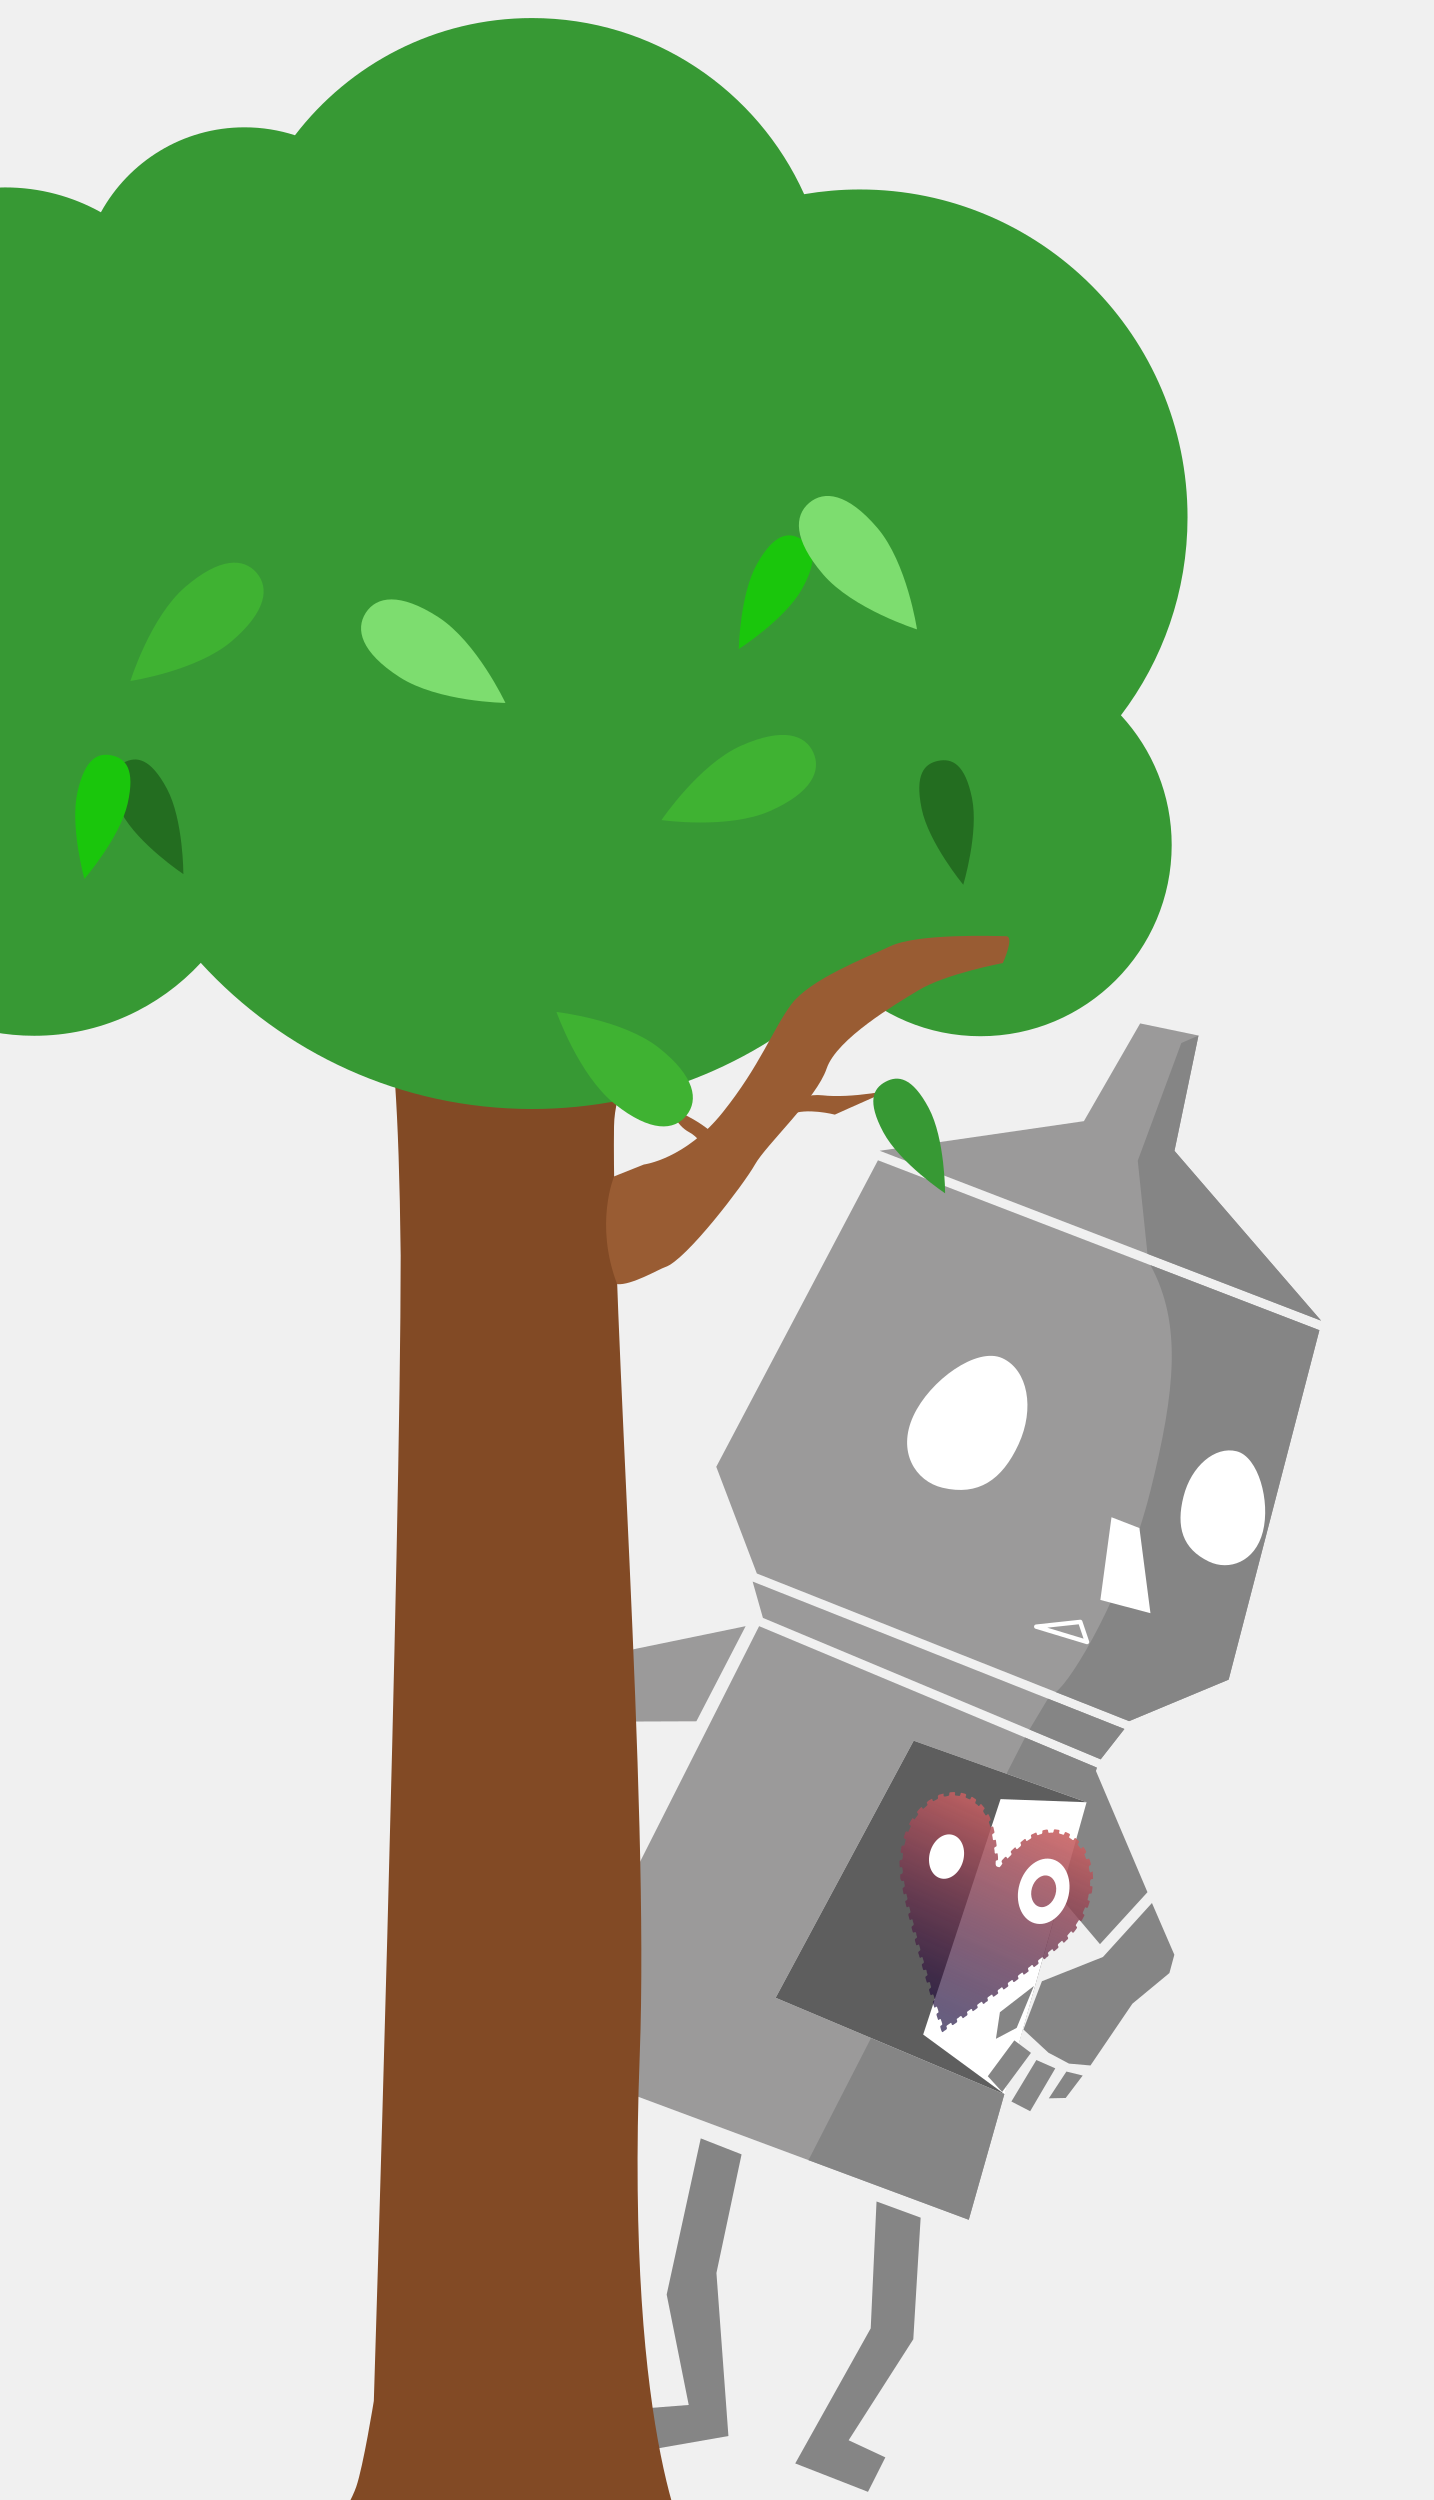
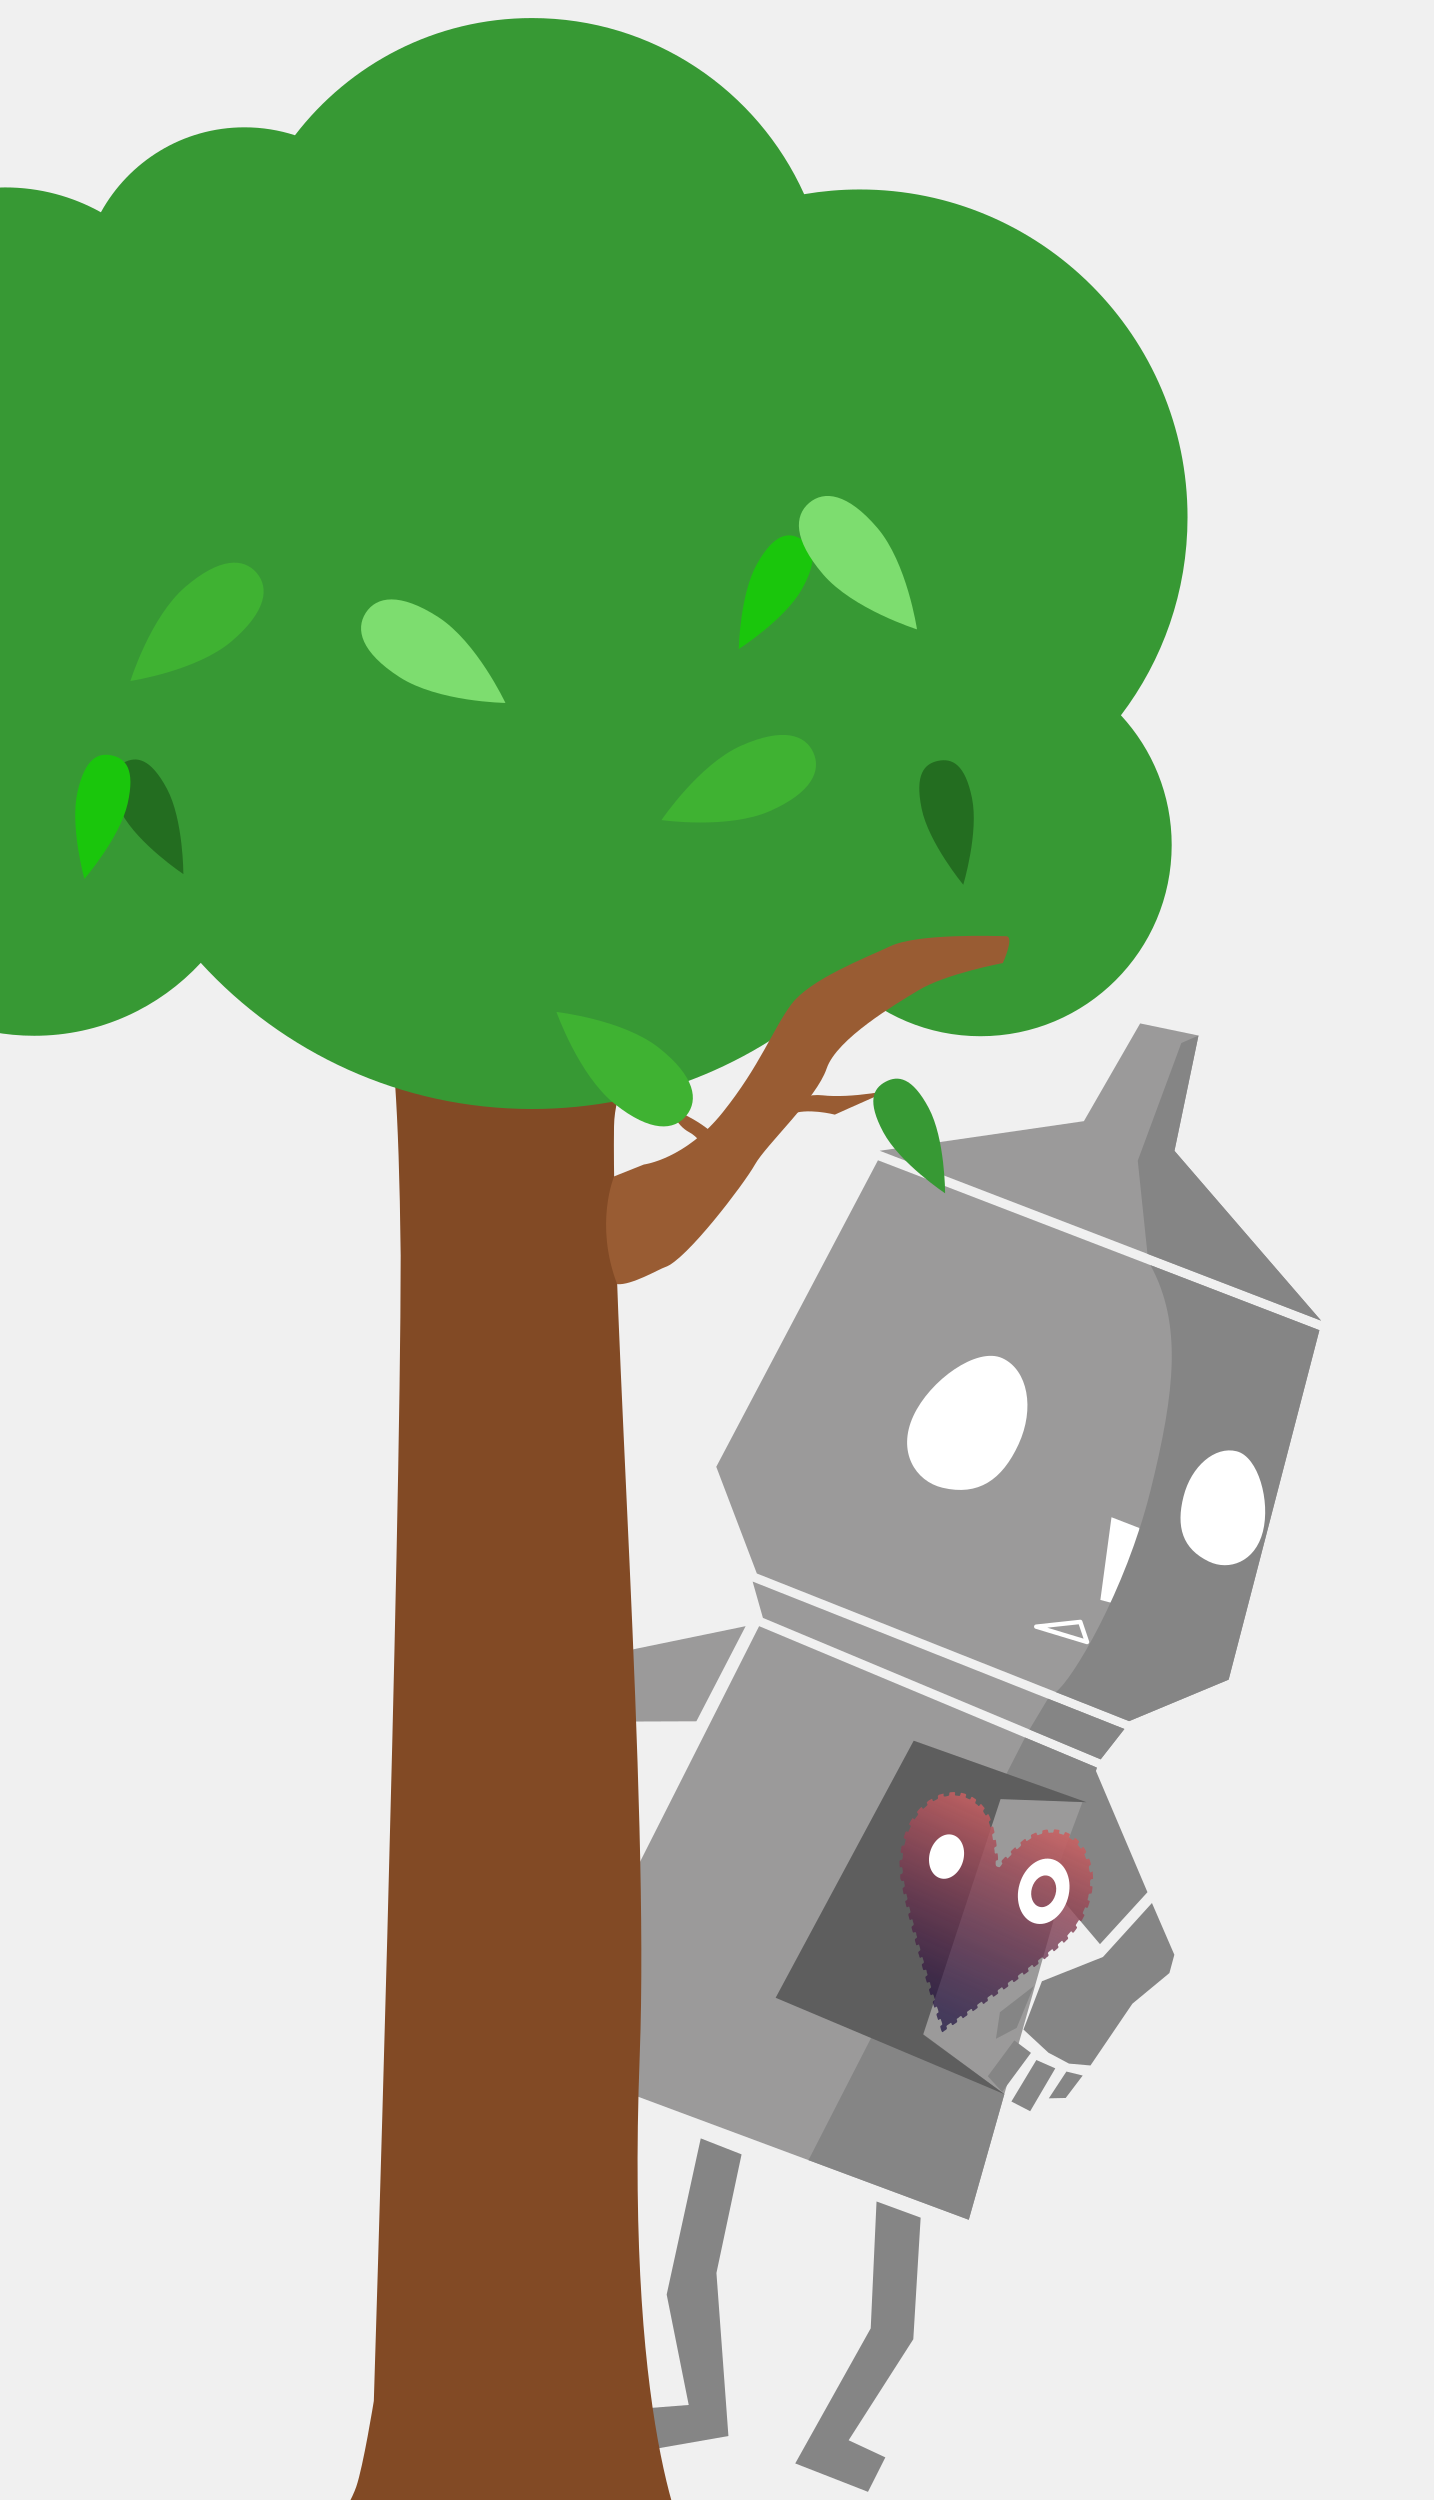
<svg xmlns="http://www.w3.org/2000/svg" version="1.1" id="圖層_1" x="0px" y="0px" width="650px" height="1133.253px" viewBox="0 0 650 1133.253" enable-background="new 0 0 650 1133.253" xml:space="preserve">
  <g>
    <g>
      <polygon fill="#9B9A9A" points="344.103,737.137 244.688,933.875 439.135,1006.229 497.2,801.258   " />
      <polygon fill="#9B9A9A" points="397.983,525.959 324.684,664.9 343.077,713.264 511.807,780.197 556.945,761.381 598.088,602.98       " />
      <polygon fill="#9B9A9A" points="516.832,463.918 491.333,508.219 398.746,521.643 598.851,598.664 532.388,521.68     543.274,469.408   " />
      <polygon fill="#9B9A9A" points="341.157,716.914 345.831,733.396 498.928,797.518 509.692,783.758   " />
-       <g>
-         <polygon fill="#858585" points="543.274,469.408 535.497,472.787 515.741,526.148 520.146,568.371 598.851,598.664      532.388,521.68    " />
-         <g>
-           <path opacity="0.2" fill="#858585" d="M475.036,770.012" />
-           <path fill="#858585" d="M511.807,780.197l45.139-18.816l41.143-158.4L521.5,573.5c14.408,26.49,11.271,57.037,0,102.24      c-11.351,45.523-35.545,86.01-42.938,91.27L511.807,780.197z" />
-           <path opacity="0.2" fill="#858585" d="M509.692,783.758" />
-           <polygon fill="#858585" points="509.692,783.758 498.928,797.518 466.648,783.998 475.036,770.012     " />
-           <polygon fill="#858585" points="366.475,979.191 439.135,1006.229 497.2,801.258 464.648,787.623     " />
-         </g>
-       </g>
      <polygon fill="#858585" points="520.146,857.734 496.344,801.727 476.388,855.049 498.617,881.289   " />
      <polygon fill-rule="evenodd" clip-rule="evenodd" fill="#9B9A9A" points="338.002,737.137 315.669,780.266 274.335,780.426     279.335,749.217   " />
      <polygon fill="#FFFFFF" points="503.842,687.764 516.5,692.672 521.5,731.264 498.798,725.264   " />
      <path fill="#FFFFFF" d="M461.721,654.695c-7.492,16.215-18.222,23.537-34.451,19.711c-12.369-2.916-20.731-16.346-13.239-32.563    c7.491-16.215,28.834-31.49,40.37-26.16C465.935,621.012,469.212,638.479,461.721,654.695z" />
      <polygon fill="#858585" points="317.653,969.334 336.157,976.584 324.762,1030.352 330.195,1104.252 291.025,1111.096     284.002,1092.357 312.201,1090.168 302.204,1040.121   " />
      <polygon fill="#858585" points="397.333,997.93 417.333,1005.262 414,1060.379 384.688,1106.174 401.333,1113.93     393.456,1129.559 360.475,1116.676 394.696,1055.438   " />
-       <polygon fill="#FFFFFF" points="414.177,789.055 492.544,816.959 455.43,949.377 351.586,905.6   " />
+       <g>
+         <polygon fill="#858585" points="598.851,598.664 532.388,521.68 543.274,469.408 535.497,472.787 515.741,526.148      520.146,568.371    " />
+         <path fill="#858585" d="M521.5,675.74c-11.351,45.523-35.545,86.01-42.938,91.27l33.245,13.188l45.139-18.816l41.143-158.4     L521.5,573.5C535.908,599.99,532.771,630.537,521.5,675.74z" />
+         <polygon fill="#858585" points="466.648,783.998 498.928,797.518 509.692,783.758 475.036,770.012    " />
+         <polygon fill="#858585" points="492.738,817.009 497.2,801.258 464.648,787.623 450.694,814.851    " />
+         <polygon fill="#858585" points="402.02,909.831 366.475,979.191 439.135,1006.229 455.256,949.324    " />
+       </g>
      <polygon fill="#5E5E5E" points="492.544,816.959 453.552,815.541 418.475,922.264 455.43,949.377 351.586,905.6 414.177,789.055       " />
      <g>
        <path display="none" fill-rule="evenodd" clip-rule="evenodd" fill="#4B485B" d="M482.721,852.365     c-0.063-1.154-0.126-2.311-0.189-3.469c-0.438,0.18-1.079,0.73-1.276,0.322c-0.329-0.664-0.358-1.604-0.486-2.438     c-0.014-0.096,0.133-0.291,0.233-0.398c0.24-0.266,0.796-0.199,0.694-0.795c-0.146-0.867-0.392-1.695-0.766-2.426     c-0.037-0.07-0.198-0.107-0.264-0.057c-1.603,1.154-1.223-1.029-1.81-1.574c-0.129-0.117-0.148-0.375,0.048-0.525     c1.282-0.951,0.347-1.559,0.016-2.197c-0.317-0.605-0.605-1.547-1.436-0.365c-0.239,0.336-0.416,0.082-0.57-0.113     c-0.284-0.361-0.543-0.756-0.854-1.07c-0.054-0.053-0.086-0.109-0.124-0.164l4.297-7.377l-14.688,0.16     c-0.377-0.053-0.666,0.059-0.703,0.656c-0.048,0.762-0.416,0.975-0.899,0.828c-0.54-0.162-1.54,0.537-1.572-0.42     c-0.043-1.191-0.537-1.01-1.119-0.932c-0.365,0.047-0.733,0.145-1.101,0.23c-0.247,0.059-0.506,0.188-0.451,0.572     c0.125,0.902-0.252,1.264-0.892,1.281c-0.582,0.018-1.438,1.104-1.662-0.357c-0.063-0.43-0.309-0.445-0.603-0.311     c-0.553,0.25-1.105,0.506-1.656,0.771c-0.316,0.15-0.478,0.445-0.31,0.797c0.339,0.717-0.014,1.029-0.528,1.307     c-0.352,0.193-0.7,0.41-1.034,0.654c-0.315,0.236-0.571,0.365-0.693-0.148c-0.209-0.895-0.651-0.602-1.139-0.166     c-0.349,0.309-0.719,0.568-1.069,0.873c-0.2,0.172-0.493,0.414-0.309,0.711c0.648,1.041-0.161,1.426-0.698,1.908     c-0.509,0.457-1.07,1.283-1.48,0.088c-0.121-0.352-0.357-0.195-0.578,0.016c-0.451,0.438-0.906,0.869-1.364,1.293     c-0.313,0.291-0.441,0.596-0.168,0.936c0.461,0.574,0.143,0.975-0.317,1.383c-0.319,0.281-0.61,0.619-0.92,0.92     c-0.018,0.018-0.04,0.039-0.059,0.059l-0.406,0.209c-0.044-0.023-0.086-0.068-0.123-0.158c-0.073-0.174-0.147-0.289-0.223-0.381     l-7.227-17.008c0.008-0.059,0.03-0.111,0.008-0.189c-0.22-0.777-0.618-1.453-0.945-2.162c-0.041-0.094-0.088-0.148-0.137-0.178     l-2.899-6.824l0.67-3.832l-13.435,0.664c-0.466,0.035-0.929,0.041-1.393,0.092c-0.255,0.025-0.539,0.02-0.6,0.531     c-0.047,0.383,0.085,0.939-0.394,1.07c-0.658,0.18-1.353,0.404-1.974,0.314c-0.351-0.047-0.145-0.871-0.223-1.33     c-0.734,0.195-1.467,0.387-2.2,0.586c-0.078,0.277-0.413,0.318-0.405,0.719c0.011,0.375,0.306,0.865-0.096,1.145     c-0.611,0.42-1.276,0.691-1.922,1.008c-0.152,0.072-0.204-0.107-0.282-0.232c-0.182-0.299-0.093-1.043-0.656-0.74     c-0.699,0.379-1.402,0.779-1.999,1.447c-0.048,0.053-0.024,0.229-0.014,0.344c0.04,0.373,0.504,0.682,0.143,1.082     c-0.531,0.59-1.146,1.055-1.736,1.541c-0.07,0.061-0.238-0.039-0.332-0.115c-0.25-0.201-0.285-0.982-0.785-0.498     c-0.618,0.592-1.175,1.299-1.743,1.982c-0.135,0.156,0.03,0.281,0.081,0.414c0.117,0.326,0.659,0.441,0.335,0.959     c-0.452,0.736-1.002,1.381-1.519,2.057c-0.021,0.029-0.117-0.023-0.178-0.041c-0.318-0.072-0.517-0.826-0.88-0.342     c-0.534,0.705-0.935,1.57-1.38,2.381c-0.132,0.24,0.02,0.357,0.136,0.494c0.202,0.238,0.749,0.189,0.526,0.789     c-0.296,0.795-0.692,1.545-1.061,2.307c-0.033,0.066-0.209,0.113-0.269,0.07c-1.008-0.713-1.157,0.441-1.402,1.229     c-0.242,0.77-0.975,1.818,0.316,1.99c0.243,0.031,0.185,0.344,0.115,0.615c-0.163,0.623-0.318,1.246-0.455,1.873     c-0.106,0.477-0.304,0.662-0.666,0.541c-0.58-0.193-0.774,0.234-0.851,0.896c-0.063,0.545-0.182,1.094-0.265,1.641     c-0.067,0.424-0.019,0.809,0.385,0.756c0.784-0.102,0.72,0.486,0.598,1.184c-0.058,0.334-0.054,0.678-0.069,1.012     c-0.024,0.566-0.131,1.049-0.703,0.961c-0.409-0.061-0.566,0.352-0.779,0.672c0.047,0.908,0.099,1.814,0.148,2.725     c1.25-0.242,1.18-0.219,1.367,1.707c0.128,1.338-0.555,1.318-1.189,1.514c0.035,0.658,0.072,1.32,0.107,1.98     c0.311,0.523,0.38,1.354,1.296,0.902c0.525-0.258,0.384,0.66,0.476,1.072c0.169,0.746,0.65,1.625-0.556,2.053     c-0.231,0.084-0.229,0.412-0.184,0.662c0.122,0.67,0.251,1.34,0.374,2.008c0.066,0.346,0.255,0.471,0.515,0.283     c0.868-0.635,0.916,0.15,1.024,0.826c0.126,0.771,0.752,1.65-0.523,2.133c-0.274,0.102-0.228,0.406-0.176,0.637     c0.137,0.621,0.311,1.223,0.432,1.85c0.088,0.441,0.243,0.639,0.625,0.357c0.634-0.469,0.823-0.061,0.924,0.6     c0.066,0.439,0.182,0.857,0.302,1.27c0.102,0.348,0.13,0.666-0.253,0.795c-0.824,0.268-0.724,0.85-0.517,1.51     c0.117,0.369,0.202,0.758,0.283,1.15c0.091,0.455,0.275,0.754,0.693,0.455c0.867-0.635,0.877,0.264,0.949,0.818     c0.083,0.623,0.894,1.332-0.199,1.965c-0.436,0.254-0.496,0.553-0.367,0.998c0.149,0.527,0.306,1.051,0.431,1.592     c0.101,0.434,0.292,0.539,0.662,0.357c1.295-0.627,0.824,0.982,1.17,1.543c0.301,0.486,0.185,0.996-0.421,1.248     c-0.389,0.16-0.449,0.514-0.342,0.916c0.153,0.57,0.333,1.123,0.464,1.703c0.101,0.451,0.304,0.605,0.648,0.313     c0.647-0.545,0.809-0.066,0.95,0.527c0.103,0.426,0.231,0.83,0.335,1.25c0.082,0.334,0.089,0.627-0.271,0.838     c-1.317,0.76-0.251,1.512-0.208,2.234c0.043,0.705,0.293,1.281,1.042,0.674c0.356-0.287,0.466-0.012,0.559,0.32     c0.135,0.492,0.263,0.988,0.429,1.457c0.176,0.494,0.126,0.859-0.368,1.064c-0.565,0.236-0.566,0.635-0.367,1.16     c0.147,0.385,0.238,0.824,0.346,1.242c0.129,0.494,0.28,0.791,0.839,0.533c1.184-0.541,0.75,0.988,1.1,1.521     c0.316,0.48,0.233,0.982-0.367,1.246c-0.48,0.213-0.441,0.607-0.324,1.021c0.15,0.521,0.319,1.037,0.462,1.568     c0.115,0.426,0.308,0.504,0.679,0.301c1.203-0.668,0.85,0.848,1.169,1.385c0.266,0.449,0.37,1.049-0.348,1.369     c-0.474,0.209-0.436,0.59-0.298,1.01c0.17,0.512,0.332,1.027,0.467,1.563c0.104,0.41,0.248,0.641,0.635,0.322     c0.601-0.504,0.879-0.158,0.964,0.508c0.084,0.664,0.843,1.432,0.167,1.943c-0.882,0.662-0.617,1.143-0.413,1.799     c0.116,0.371,0.23,0.746,0.353,1.107c0.071,0.213,0.111,0.48,0.39,0.396c0.333-0.104,0.722-0.746,0.98-0.225     c0.293,0.588,0.442,1.309,0.636,1.986c0.075,0.258-0.021,0.531-0.248,0.625c-0.927,0.381-0.637,1.018-0.422,1.658     c0.135,0.398,0.252,0.814,0.386,1.219c0.075,0.221,0.159,0.414,0.43,0.311c0.302-0.115,0.668-0.701,0.893-0.248     c0.309,0.621,0.476,1.375,0.68,2.084c0.063,0.221-0.099,0.385-0.25,0.52c-0.268,0.23-0.78,0.283-0.638,0.857     c0.195,0.801,0.393,1.656,0.801,2.252c0.088,0.131,0.236,0.086,0.408-0.02l12.381-0.613l7.689-13.205     c0.163-0.121,0.249-0.291,0.282-0.484l1.377-2.365c0.064-0.045,0.131-0.092,0.196-0.135c0.274-0.193,0.484-0.098,0.545,0.219     c0.202,1.027,0.688,0.592,1.186,0.209c0.361-0.279,0.734-0.531,1.1-0.799c0.245-0.18,0.396-0.412,0.226-0.721     c-0.441-0.793-0.02-1.234,0.567-1.479c0.551-0.232,1.199-1.629,1.67-0.168c0.13,0.396,0.371,0.35,0.649,0.146     c0.459-0.332,0.915-0.672,1.379-0.984c0.339-0.23,0.508-0.506,0.301-0.904c-0.346-0.654-0.078-1.016,0.458-1.336     c0.378-0.225,0.738-0.52,1.101-0.791c0.26-0.199,0.476-0.199,0.552,0.152c0.232,1.066,0.756,0.611,1.284,0.197     c0.302-0.236,0.604-0.463,0.912-0.682c0.227-0.166,0.417-0.326,0.363-0.701c-0.052-0.371-0.482-0.727-0.108-1.096     c0.523-0.523,1.14-0.883,1.719-1.307c0.138-0.102,0.24-0.031,0.345,0.078c0.237,0.25,0.169,1.039,0.686,0.746     c0.631-0.355,1.227-0.867,1.83-1.332c0.261-0.201,0.154-0.469,0.045-0.645c-0.43-0.703-0.078-1.18,0.473-1.398     c0.578-0.229,1.222-1.766,1.771-0.281c0.145,0.391,0.336,0.369,0.625,0.135c0.385-0.316,0.783-0.609,1.182-0.898     c0.43-0.318,0.794-0.619,0.428-1.268c-0.234-0.41-0.067-0.748,0.314-1.018c0.399-0.283,0.779-0.619,1.172-0.916     c0.262-0.201,0.49-0.281,0.662,0.102c0.646,1.43,1.261-0.168,1.868-0.424c0.555-0.234,0.882-0.738,0.457-1.436     c-0.206-0.334-0.018-0.617,0.246-0.834c0.386-0.318,0.794-0.592,1.159-0.943c0.41-0.395,0.684-0.381,0.843,0.162     c0.196,0.662,0.525,0.484,0.917,0.119c0.372-0.346,0.753-0.674,1.142-0.984c0.318-0.254,0.515-0.561,0.282-0.924     c-0.47-0.719-0.019-1.084,0.449-1.473c0.325-0.273,0.641-0.559,0.957-0.85c0.238-0.219,0.438-0.285,0.567,0.059     c0.498,1.314,1.071,0.207,1.54-0.266c0.458-0.463,1.477-0.82,0.67-1.861c-0.203-0.26-0.106-0.502,0.119-0.748     c0.405-0.441,0.808-0.885,1.196-1.352c0.25-0.295,0.486-0.424,0.669-0.082c0.435,0.809,0.813,0.375,1.226-0.246     c0.275-0.414,0.582-0.797,0.881-1.182c0.276-0.359,0.34-0.703,0.02-0.936c-0.589-0.424-0.292-0.883,0.072-1.393     c0.26-0.369,0.492-0.773,0.725-1.172c0.188-0.32,0.373-0.568,0.642-0.256c0.546,0.633,0.899,0.191,1.232-0.531     c0.212-0.463,0.459-0.902,0.703-1.346c0.221-0.41,0.24-0.744-0.124-0.889c-0.63-0.256-0.468-0.75-0.161-1.348     c0.208-0.414,0.373-0.855,0.55-1.293c0.137-0.346,0.29-0.656,0.608-0.428c0.755,0.547,0.953-0.215,1.178-0.928     c0.154-0.49,0.297-0.984,0.47-1.469c0.153-0.422,0.073-0.682-0.254-0.709c-0.609-0.053-0.808-0.461-0.461-1.143     c0.36-0.711-0.138-2.225,1.21-2.033c0.391,0.059,0.481-0.197,0.541-0.557c0.092-0.592,0.132-1.184,0.246-1.766     c0.14-0.711,0.107-1.195-0.588-1.045c-0.496,0.113-0.527-0.25-0.47-0.732c0.027-0.252,0.078-0.523,0.04-0.756     C481.159,852.77,481.766,852.371,482.721,852.365z" />
        <linearGradient id="SVGID_1_" gradientUnits="userSpaceOnUse" x1="418.801" y1="830.942" x2="365.972" y2="922.445" gradientTransform="matrix(0.9947 -0.1032 0.1032 0.9947 -38.9372 38.3112)">
          <stop offset="0" style="stop-color:#CA6262" />
          <stop offset="1" style="stop-color:#0A0036;stop-opacity:0.7" />
        </linearGradient>
        <path opacity="0.9" fill-rule="evenodd" clip-rule="evenodd" fill="url(#SVGID_1_)" d="M495.321,848.266     c0.064,1.156,0.126,2.311,0.189,3.467c-0.955,0.004-1.563,0.402-1.337,1.797c0.038,0.232-0.013,0.506-0.042,0.758     c-0.054,0.48-0.024,0.844,0.47,0.734c0.696-0.154,0.73,0.33,0.59,1.037c-0.115,0.584-0.155,1.178-0.248,1.768     c-0.057,0.361-0.149,0.615-0.539,0.559c-1.349-0.193-0.851,1.32-1.211,2.031c-0.349,0.684-0.148,1.092,0.461,1.145     c0.328,0.029,0.406,0.285,0.253,0.711c-0.174,0.482-0.316,0.979-0.471,1.467c-0.225,0.713-0.421,1.475-1.178,0.93     c-0.316-0.23-0.47,0.082-0.607,0.426c-0.176,0.434-0.342,0.879-0.551,1.291c-0.305,0.6-0.467,1.094,0.161,1.35     c0.366,0.145,0.346,0.479,0.125,0.891c-0.243,0.441-0.49,0.883-0.703,1.344c-0.333,0.723-0.686,1.162-1.232,0.529     c-0.268-0.311-0.455-0.063-0.64,0.258c-0.234,0.398-0.467,0.801-0.727,1.168c-0.363,0.514-0.662,0.975-0.073,1.398     c0.321,0.229,0.259,0.574-0.019,0.934c-0.299,0.385-0.605,0.768-0.88,1.182c-0.413,0.621-0.793,1.053-1.226,0.246     c-0.185-0.34-0.419-0.215-0.67,0.08c-0.387,0.469-0.79,0.908-1.196,1.355c-0.226,0.244-0.321,0.484-0.119,0.742     c0.806,1.043-0.213,1.4-0.669,1.863c-0.47,0.473-1.042,1.584-1.54,0.266c-0.132-0.342-0.33-0.275-0.566-0.057     c-0.317,0.291-0.633,0.576-0.958,0.848c-0.467,0.393-0.919,0.754-0.45,1.477c0.234,0.361,0.036,0.668-0.28,0.922     c-0.39,0.309-0.772,0.637-1.143,0.98c-0.394,0.369-0.722,0.547-0.917-0.115c-0.161-0.543-0.434-0.561-0.844-0.164     c-0.364,0.354-0.772,0.627-1.16,0.943c-0.263,0.217-0.451,0.5-0.246,0.836c0.427,0.697,0.099,1.203-0.457,1.438     c-0.607,0.256-1.223,1.852-1.869,0.42c-0.17-0.383-0.399-0.299-0.661-0.1c-0.392,0.297-0.773,0.633-1.173,0.914     c-0.38,0.27-0.547,0.609-0.313,1.021c0.366,0.645,0,0.947-0.428,1.266c-0.397,0.287-0.794,0.58-1.182,0.895     c-0.288,0.238-0.48,0.262-0.626-0.131c-0.548-1.484-1.193,0.051-1.77,0.279c-0.55,0.221-0.903,0.697-0.472,1.398     c0.108,0.178,0.215,0.443-0.046,0.646c-0.604,0.467-1.198,0.975-1.83,1.332c-0.515,0.293-0.449-0.496-0.687-0.746     c-0.102-0.107-0.206-0.182-0.342-0.078c-0.582,0.424-1.197,0.783-1.72,1.303c-0.375,0.373,0.056,0.729,0.107,1.1     c0.055,0.373-0.136,0.535-0.363,0.699c-0.306,0.219-0.609,0.447-0.91,0.686c-0.529,0.412-1.051,0.865-1.283-0.199     c-0.079-0.352-0.294-0.352-0.553-0.154c-0.364,0.273-0.723,0.57-1.101,0.793c-0.538,0.318-0.805,0.684-0.458,1.338     c0.206,0.396,0.037,0.672-0.3,0.9c-0.465,0.314-0.921,0.654-1.38,0.986c-0.28,0.201-0.521,0.248-0.649-0.146     c-0.471-1.463-1.119-0.063-1.67,0.166c-0.587,0.246-1.008,0.688-0.569,1.48c0.172,0.309,0.02,0.541-0.226,0.719     c-0.366,0.27-0.74,0.521-1.099,0.799c-0.499,0.385-0.986,0.82-1.186-0.207c-0.061-0.316-0.27-0.412-0.545-0.221     c-0.492,0.344-0.984,0.688-1.478,1.033c-0.254,0.178-0.39,0.432-0.237,0.727c0.364,0.697,0.136,1.211-0.489,1.408     c-0.624,0.199-1.334,1.861-1.896,0.248c-0.096-0.273-0.266-0.326-0.475-0.188c-0.589,0.4-1.216,0.742-1.735,1.264     c-0.338,0.338,0.145,0.701,0.125,1.105c-0.006,0.113-0.012,0.303-0.064,0.346c-0.63,0.48-1.253,1.006-1.916,1.393     c-0.496,0.289-0.408-0.449-0.574-0.713c-0.178-0.287-0.356-0.262-0.591-0.102c-0.464,0.313-0.928,0.629-1.387,0.965     c-0.177,0.133-0.407,0.324-0.276,0.604c0.581,1.236-0.354,1.467-0.933,1.854c-0.374,0.252-0.973,0.961-1.162,0.479     c-0.726-1.85-1.515,0.09-2.256,0.242c-0.197,0.043-0.415,0.336-0.304,0.582c0.609,1.33-0.432,1.486-0.996,1.934     c-0.561,0.449-1.194,1.029-1.431-0.232c-0.053-0.287-0.278-0.268-0.49-0.121c-0.494,0.346-0.984,0.689-1.481,1.023     c-0.219,0.146-0.374,0.375-0.263,0.613c0.547,1.152-0.271,1.396-0.862,1.764c-0.392,0.244-0.948,0.908-1.162,0.598     c-0.407-0.596-0.605-1.455-0.8-2.25c-0.142-0.578,0.372-0.631,0.637-0.861c0.153-0.133,0.314-0.297,0.252-0.518     c-0.205-0.711-0.372-1.463-0.681-2.086c-0.223-0.451-0.59,0.133-0.893,0.25c-0.268,0.105-0.355-0.09-0.427-0.313     c-0.135-0.402-0.251-0.818-0.387-1.219c-0.214-0.639-0.505-1.275,0.422-1.656c0.226-0.094,0.322-0.367,0.247-0.627     c-0.193-0.678-0.342-1.396-0.635-1.984c-0.259-0.523-0.648,0.121-0.979,0.225c-0.28,0.084-0.319-0.186-0.389-0.398     c-0.123-0.361-0.239-0.734-0.353-1.105c-0.206-0.658-0.471-1.137,0.412-1.801c0.675-0.512-0.083-1.277-0.167-1.939     c-0.084-0.668-0.363-1.014-0.965-0.514c-0.386,0.322-0.53,0.094-0.634-0.316c-0.137-0.535-0.297-1.051-0.468-1.564     c-0.137-0.422-0.175-0.803,0.298-1.01c0.719-0.32,0.614-0.922,0.35-1.369c-0.321-0.537,0.033-2.053-1.171-1.387     c-0.371,0.205-0.563,0.125-0.678-0.299c-0.145-0.531-0.314-1.045-0.463-1.572c-0.116-0.41-0.155-0.805,0.325-1.018     c0.598-0.264,0.682-0.764,0.366-1.248c-0.349-0.533,0.083-2.063-1.099-1.518c-0.56,0.254-0.71-0.043-0.838-0.537     c-0.111-0.418-0.2-0.855-0.347-1.244c-0.2-0.521-0.2-0.918,0.367-1.154c0.494-0.207,0.542-0.572,0.367-1.068     c-0.167-0.469-0.294-0.963-0.429-1.455c-0.093-0.334-0.202-0.607-0.557-0.32c-0.75,0.605-1,0.029-1.043-0.674     c-0.043-0.723-1.109-1.477,0.208-2.236c0.36-0.209,0.353-0.504,0.271-0.836c-0.104-0.422-0.232-0.826-0.334-1.252     c-0.141-0.594-0.302-1.074-0.95-0.527c-0.344,0.293-0.546,0.141-0.649-0.313c-0.13-0.58-0.31-1.131-0.464-1.701     c-0.107-0.402-0.047-0.758,0.343-0.92c0.605-0.25,0.722-0.758,0.421-1.244c-0.346-0.559,0.124-2.172-1.17-1.541     c-0.371,0.178-0.561,0.074-0.663-0.361c-0.125-0.537-0.282-1.064-0.43-1.588c-0.129-0.449-0.07-0.746,0.367-1     c1.092-0.633,0.282-1.342,0.2-1.965c-0.074-0.555-0.084-1.455-0.95-0.82c-0.418,0.301-0.603,0-0.695-0.453     c-0.081-0.393-0.165-0.779-0.282-1.15c-0.208-0.662-0.309-1.244,0.516-1.51c0.383-0.127,0.355-0.447,0.253-0.795     c-0.12-0.414-0.237-0.83-0.301-1.27c-0.102-0.664-0.29-1.07-0.924-0.602c-0.383,0.283-0.538,0.084-0.624-0.355     c-0.124-0.627-0.296-1.227-0.433-1.852c-0.052-0.229-0.096-0.535,0.176-0.637c1.275-0.48,0.649-1.361,0.523-2.131     c-0.11-0.678-0.155-1.461-1.025-0.828c-0.257,0.189-0.448,0.063-0.513-0.281c-0.124-0.67-0.252-1.338-0.375-2.008     c-0.044-0.25-0.047-0.58,0.184-0.662c1.207-0.43,0.724-1.305,0.556-2.057c-0.091-0.41,0.049-1.324-0.475-1.068     c-0.916,0.449-0.985-0.379-1.297-0.902c-0.036-0.66-0.072-1.322-0.108-1.98c0.636-0.197,1.32-0.176,1.191-1.514     c-0.187-1.926-0.115-1.951-1.367-1.707c-0.05-0.91-0.1-1.816-0.149-2.727c0.213-0.318,0.372-0.73,0.779-0.67     c0.573,0.086,0.68-0.395,0.705-0.961c0.015-0.338,0.012-0.676,0.07-1.012c0.12-0.699,0.185-1.287-0.598-1.186     c-0.405,0.055-0.452-0.33-0.386-0.754c0.085-0.549,0.201-1.094,0.266-1.641c0.075-0.662,0.269-1.09,0.85-0.896     c0.362,0.119,0.56-0.064,0.665-0.541c0.137-0.627,0.291-1.25,0.453-1.873c0.071-0.271,0.13-0.584-0.114-0.615     c-1.291-0.174-0.556-1.221-0.315-1.992c0.245-0.787,0.395-1.939,1.402-1.227c0.059,0.043,0.238-0.006,0.27-0.072     c0.369-0.76,0.764-1.51,1.061-2.307c0.222-0.6-0.324-0.551-0.525-0.789c-0.115-0.137-0.269-0.25-0.135-0.494     c0.444-0.811,0.846-1.674,1.379-2.381c0.363-0.484,0.56,0.27,0.879,0.346c0.061,0.016,0.157,0.07,0.178,0.037     c0.516-0.674,1.067-1.318,1.521-2.055c0.322-0.516-0.22-0.633-0.338-0.961c-0.049-0.133-0.215-0.256-0.08-0.414     c0.568-0.68,1.126-1.389,1.742-1.98c0.501-0.486,0.536,0.297,0.788,0.498c0.092,0.076,0.26,0.176,0.33,0.113     c0.59-0.486,1.206-0.949,1.736-1.539c0.361-0.4-0.104-0.709-0.143-1.082c-0.011-0.113-0.035-0.295,0.015-0.348     c0.594-0.664,1.299-1.064,1.998-1.443c0.563-0.305,0.475,0.441,0.656,0.738c0.076,0.125,0.128,0.305,0.281,0.23     c0.647-0.313,1.313-0.586,1.923-1.004c0.402-0.279,0.108-0.768,0.097-1.146c-0.009-0.4,0.325-0.441,0.403-0.721     c0.734-0.193,1.467-0.389,2.201-0.584c0.079,0.461-0.127,1.283,0.223,1.332c0.622,0.092,1.316-0.133,1.973-0.314     c0.481-0.131,0.349-0.689,0.395-1.07c0.062-0.512,0.344-0.504,0.6-0.533c0.465-0.049,0.926-0.055,1.393-0.09     c0.459-0.029,0.807,0.078,0.601,0.82c-0.19,0.691,0.125,0.771,0.528,0.793c0.358,0.021,0.733,0.008,1.071,0.109     c0.483,0.141,0.776-0.041,0.864-0.707c0.09-0.678,0.38-0.742,0.791-0.598c0.337,0.119,0.689,0.186,1.035,0.273     c0.528,0.129,1.045,0.254,0.589,1.25c-0.185,0.406-0.011,0.611,0.272,0.727c0.422,0.17,0.849,0.342,1.252,0.559     c0.317,0.164,0.569,0.145,0.715-0.357c0.249-0.869,0.625-0.775,1.063-0.449c0.375,0.277,0.766,0.527,1.151,0.787     c0.259,0.172,0.369,0.402,0.145,0.801c-0.871,1.539,0.508,1.332,0.818,1.943c0.298,0.584,0.715,0.502,1.089-0.195     c0.27-0.492,0.513-0.305,0.735-0.045c0.338,0.402,0.69,0.787,1.01,1.209c0.133,0.178,0.462,0.424,0.215,0.678     c-1.215,1.246-0.112,1.715,0.203,2.443c0.245,0.58,0.56,0.824,1.08,0.188c0.182-0.223,0.407-0.428,0.575-0.059     c0.327,0.711,0.726,1.383,0.944,2.162c0.157,0.559-0.479,0.631-0.709,0.98c-0.137,0.213-0.091,0.406-0.033,0.586     c0.138,0.447,0.332,0.861,0.43,1.326c0.143,0.664,0.37,0.961,0.971,0.486c0.374-0.297,0.539-0.021,0.629,0.377     c0.129,0.584,0.275,1.154,0.396,1.742c0.076,0.369,0.113,0.76-0.331,0.908c-0.892,0.295-0.64,1.045-0.477,1.588     c0.179,0.598-0.143,1.947,1.037,1.336c0.356-0.188,0.481,0.08,0.529,0.434c0.092,0.641,0.17,1.285,0.258,1.932     c0.052,0.381-0.036,0.635-0.387,0.758c-1.212,0.43-0.447,1.359-0.498,2.041c-0.054,0.715,0.075,1.369,0.895,0.943     c0.273-0.143,0.465,0.037,0.498,0.355c0.082,0.771,0.205,1.551,0.162,2.336c-0.036,0.646-0.609,0.396-0.903,0.65     c-0.056,0.051-0.143,0.121-0.146,0.18c-0.051,0.758-0.146,1.645,0.167,2.15c0.276,0.445,0.931,0.531,1.451,0.645     c0.269,0.059,1.512-1.654,1.387-1.807c-0.882-1.09,0.103-1.572,0.646-2.197c0.508-0.584,1.011-1.256,1.468-0.172     c0.155,0.371,0.396,0.078,0.588-0.111c0.309-0.303,0.6-0.639,0.919-0.92c0.462-0.406,0.778-0.807,0.315-1.379     c-0.271-0.344-0.143-0.646,0.17-0.938c0.457-0.426,0.913-0.855,1.364-1.291c0.221-0.213,0.457-0.367,0.577-0.02     c0.411,1.195,0.972,0.369,1.481-0.088c0.536-0.48,1.344-0.867,0.698-1.908c-0.186-0.297,0.108-0.539,0.307-0.709     c0.351-0.307,0.721-0.564,1.069-0.875c0.488-0.436,0.931-0.725,1.14,0.168c0.121,0.514,0.377,0.387,0.693,0.15     c0.334-0.25,0.682-0.465,1.034-0.656c0.516-0.279,0.868-0.59,0.529-1.311c-0.168-0.35-0.004-0.643,0.309-0.793     c0.551-0.268,1.104-0.523,1.657-0.773c0.292-0.135,0.539-0.117,0.602,0.311c0.224,1.463,1.081,0.377,1.662,0.355     c0.642-0.016,1.016-0.375,0.891-1.279c-0.054-0.385,0.205-0.514,0.453-0.57c0.368-0.088,0.734-0.186,1.101-0.232     c0.583-0.076,1.075-0.26,1.118,0.932c0.032,0.957,1.033,0.258,1.571,0.42c0.484,0.146,0.853-0.064,0.9-0.828     c0.037-0.598,0.325-0.709,0.703-0.656c0.451,0.068,0.898,0.15,1.355,0.193c0.47,0.041,0.746,0.215,0.474,0.934     c-0.229,0.592-0.024,0.818,0.413,0.896c0.384,0.066,0.759,0.188,1.117,0.34c0.367,0.15,0.641,0.105,0.78-0.465     c0.192-0.793,0.557-0.783,0.996-0.535c0.345,0.189,0.696,0.365,1.059,0.516c0.476,0.195,0.685,0.502,0.273,1.166     c-0.294,0.482-0.173,0.748,0.197,0.936c0.347,0.178,0.678,0.414,0.983,0.676c0.379,0.33,0.678,0.324,0.948-0.32     c0.224-0.537,0.483-0.539,0.789-0.219c0.358,0.373,0.746,0.701,1.123,1.043c0.34,0.303,0.434,0.637,0.012,1.1     c-0.389,0.43-0.343,0.777-0.004,1.123c0.313,0.314,0.572,0.707,0.856,1.072c0.153,0.191,0.331,0.449,0.568,0.109     c0.833-1.178,1.121-0.238,1.437,0.367c0.332,0.637,1.268,1.244-0.015,2.197c-0.2,0.148-0.179,0.406-0.05,0.523     c0.588,0.545,0.207,2.73,1.811,1.574c0.066-0.049,0.228-0.012,0.263,0.061c0.374,0.727,0.622,1.555,0.768,2.422     c0.102,0.598-0.454,0.531-0.694,0.795c-0.099,0.111-0.248,0.305-0.233,0.4c0.128,0.834,0.157,1.771,0.486,2.439     C494.242,848.992,494.882,848.441,495.321,848.266z" />
        <path fill="#FFFFFF" d="M436.501,843.799c-1.57,5.426-6.169,8.838-10.271,7.617c-4.106-1.219-6.162-6.604-4.593-12.027     c1.568-5.424,6.168-8.836,10.273-7.617C436.013,832.986,438.069,838.377,436.501,843.799z" />
        <path fill="#FFFFFF" d="M477.289,842.869c-6.039-1.795-12.811,3.227-15.118,11.207c-2.309,7.984,0.715,15.916,6.757,17.709     c6.042,1.791,12.812-3.229,15.12-11.213C486.357,852.588,483.332,844.66,477.289,842.869z M478.413,858.898     c-1.122,3.875-4.403,6.307-7.33,5.439c-2.932-0.871-4.399-4.713-3.278-8.588c1.119-3.869,4.4-6.305,7.33-5.436     C478.064,851.186,479.533,855.027,478.413,858.898z" />
        <path display="none" fill="#FFFFFF" d="M434.19,888.617c-3.955-2.615-5.709-8.701-3.935-14.84     c2.065-7.143,8.122-11.635,13.526-10.031c0.667,0.197,1.292,0.48,1.873,0.834l2.178-4.273l0.409-7.285     c-0.402-0.16-0.813-0.303-1.235-0.43c-1.029-0.305-2.073-0.488-3.118-0.564l-3.075,6.684l-2.527-6.049     c-1.532,0.453-3.034,1.127-4.479,2l-0.217,7.264l-4.788-3.18c-1.239,1.318-2.387,2.809-3.405,4.445l2.698,5.906l-5.76,0.533     c-0.186,0.539-0.361,1.088-0.52,1.641c-0.393,1.359-0.694,2.719-0.905,4.072l4.889,2.959l-5.195,4.107     c0.14,1.896,0.458,3.721,0.945,5.439l5.771-0.779l-3.236,6.582c0.874,1.4,1.897,2.646,3.054,3.713l5.11-4.305L434.19,888.617z" />
        <g display="none">
          <path display="inline" fill="#FFFFFF" d="M430.051,877.697" />
          <path display="inline" fill="#FFFFFF" d="M459.923,871.148c-0.139-1.895-0.458-3.719-0.945-5.438l-5.77,0.773l3.233-6.578      c-0.875-1.398-1.897-2.646-3.053-3.715l-5.294,4.432c0,0-2.104,4.096-2.157,4.064c4.24,2.457,6.172,8.75,4.339,15.092      c-2.066,7.148-8.122,11.639-13.528,10.031c-0.762-0.227-1.463-0.57-2.112-1l-1.938,4.443l-0.408,7.287      c0.402,0.156,0.813,0.301,1.232,0.426c1.029,0.305,2.072,0.49,3.117,0.563l3.075-6.68l2.527,6.047      c1.531-0.449,3.033-1.125,4.478-1.998l0.218-7.266l4.785,3.18c1.245-1.318,2.391-2.807,3.41-4.443l-2.697-5.912l5.756-0.531      c0.186-0.539,0.363-1.084,0.523-1.643c0.393-1.359,0.691-2.717,0.902-4.066l-4.89-2.961L459.923,871.148z" />
        </g>
      </g>
      <path fill="#FFFFFF" d="M536.494,678.354c-3.492,13.797-0.519,23.709,11.449,29.479c9.121,4.395,21.034,0.271,24.525-13.525    c3.492-13.799-2.066-33.955-11.881-36.439C550.772,655.383,539.985,664.555,536.494,678.354z" />
      <polygon fill="none" stroke="#FFFFFF" stroke-width="2" stroke-linecap="round" stroke-linejoin="round" stroke-miterlimit="10" points="    492.75,744.32 481.241,740.842 469.733,737.363 489.678,735.215   " />
      <g>
        <g>
          <polygon fill="#858585" points="468.676,900.223 453.26,912.139 451.453,924.199 460.867,919.23     " />
        </g>
        <g>
          <polygon fill="#858585" points="522.179,862.635 499.97,887.096 472.308,898.094 463.933,919.998 475.254,930.494       484.583,935.436 494.308,936.285 513.312,908.277 530.092,894.389 532.332,886.084     " />
        </g>
        <g>
          <polygon fill="#858585" points="469.784,933.807 478.373,937.588 466.982,957.021 458.462,952.621     " />
        </g>
        <g>
          <polygon fill="#858585" points="483.399,939.035 490.791,940.85 483.075,951.016 475.435,951.178     " />
        </g>
        <g>
          <polygon fill="#858585" points="447.762,941.158 459.795,924.904 467.337,930.568 454.265,948.275     " />
        </g>
      </g>
    </g>
    <g>
      <path fill="#995C33" d="M304.71,502.705c0,0,17.612,6.756,23.542,17.117c5.931,10.361-3.756,9.633-3.756,9.633    s-5.064-12.451-11.931-16.129C305.7,509.648,304.71,502.705,304.71,502.705z" />
      <path fill="#995C33" d="M345.157,505.262c0,0,15.906-10.143,27.763-8.748c11.857,1.393,33.825-1.92,38.783-5.252    c4.958-3.334-33.272,14-33.272,14s-13.022-3.334-20.063,0C351.327,508.594,345.157,505.262,345.157,505.262z" />
      <path fill="#379934" d="M420.968,502.221c7.458,13.965,7.454,38.721,7.454,38.721s-20.577-13.766-28.035-27.73    c-7.458-13.965-4.658-19.807,1.026-22.842C407.096,487.332,413.51,488.254,420.968,502.221z" />
      <path fill="#824A25" d="M290,931.344c4.424-116.26-12.868-337.369-11.665-420.676c0.49-33.932,35.744-59.119,35.744-59.119    l-144.622-0.367c0,0,10.669-22.813,12.169,117.951c0,132.369-12.169,519.203-12.169,519.203s-4.793,29.793-8,39    c-3.353,9.625-17.329,31.949-17.329,31.949H314.08C314.08,1159.285,283.16,1111.096,290,931.344z" />
      <path fill="#379934" d="M538.311,234.467c0-82.059-66.522-148.581-148.582-148.581c-8.593,0-17.014,0.739-25.208,2.139    C343.352,40.968,296.094,8.184,241.147,8.184c-43.803,0-82.72,20.84-107.438,53.127c-7.204-2.328-14.881-3.6-22.861-3.6    c-28.055,0-52.471,15.557-65.111,38.51C32.86,89.051,18.04,84.951,2.256,84.951c-49.438,0-89.516,40.078-89.516,89.516    c0,17.276,4.906,33.399,13.383,47.078c-2.85,8.43-4.868,17.238-5.961,26.336c-31.091,6.386-54.472,33.904-54.472,66.885    c0,30.621,20.156,56.533,47.925,65.195c6.486,50.514,49.616,89.561,101.895,89.561c29.848,0,56.712-12.736,75.487-33.057    c37.178,40.701,90.681,66.24,150.152,66.24c55.403,0,105.621-22.172,142.291-58.113c15.664,15.531,37.217,25.129,61.018,25.129    c47.868,0,86.673-38.805,86.673-86.672c0-22.697-8.735-43.348-23.014-58.799C527.061,299.309,538.311,268.204,538.311,234.467z" />
      <path fill="#995C33" d="M291.885,527.869c0,0,18.702-2.332,35.744-23.666c17.042-21.332,22.613-37.539,31.077-48.934    c8.464-11.396,33.728-21.096,44.839-26.336c12.75-6.016,48.324-4.559,52.472-4.559s-1.44,12.18-1.44,12.18    s-25.834,4.832-38.281,12.367c-10.067,6.096-37.031,21.951-41.579,35.449c-4.547,13.5-27.422,34.498-32.484,43.498    s-31.394,43.545-40.681,46.498c-2.711,0.861-15.385,8.396-21.79,7.742c-10.429-27.346-1.38-48.854-1.38-48.854L291.885,527.869z" />
      <path fill="#3FB232" d="M278.679,500.445c-16.279-12.953-26.439-41.725-26.439-41.725s30.318,3.438,46.597,16.391    c16.279,12.951,17.919,23.52,12.354,30.516C305.624,512.623,294.958,513.398,278.679,500.445z" />
      <path fill="#236D20" d="M75.675,357.539c7.458,13.965,7.454,38.721,7.454,38.721s-20.577-13.764-28.035-27.729    c-7.458-13.965-4.658-19.809,1.026-22.844S68.216,343.574,75.675,357.539z" />
      <path fill="#3FB232" d="M105.083,290.607c-15.795,13.537-45.968,18.078-45.968,18.078s9.104-29.122,24.9-42.66    c15.795-13.538,26.482-13.152,32.3-6.364C122.134,266.451,120.88,277.071,105.083,290.607z" />
      <path fill="#1AC60C" d="M57.876,364.201c-3.463,15.447-19.623,34.201-19.623,34.201s-6.608-23.857-3.145-39.307    c3.463-15.447,9.398-18.047,15.685-16.637C57.081,343.867,61.339,348.752,57.876,364.201z" />
      <path fill="#7DDD6F" d="M198.669,279.732c17.48,11.279,30.435,38.904,30.435,38.904s-30.509-0.422-47.989-11.703    c-17.479-11.279-20.157-21.633-15.31-29.144C170.653,270.277,181.191,268.451,198.669,279.732z" />
      <path fill="#236D20" d="M440.625,361.85c3.137,15.518-3.973,39.23-3.973,39.23s-15.761-19.092-18.898-34.609    s1.223-20.311,7.539-21.588C431.609,343.607,437.489,346.33,440.625,361.85z" />
      <path fill="#3FB232" d="M349.076,367.617c-19.016,8.436-49.223,4.125-49.223,4.125s17.08-25.283,36.096-33.719    c19.016-8.436,29.143-4.998,32.768,3.174C372.342,349.371,368.093,359.184,349.076,367.617z" />
      <path fill="#1AC60C" d="M363.487,267.077c-7.751,13.805-28.613,27.132-28.613,27.132s0.517-24.751,8.268-38.556    c7.751-13.805,14.182-14.591,19.8-11.437C368.561,247.371,371.238,253.272,363.487,267.077z" />
      <path fill="#7DDD6F" d="M397.686,239.286c13.507,15.821,17.988,46.003,17.988,46.003s-29.104-9.161-42.611-24.983    c-13.507-15.821-13.1-26.508-6.301-32.312C373.562,222.188,384.181,223.462,397.686,239.286z" />
    </g>
  </g>
</svg>
